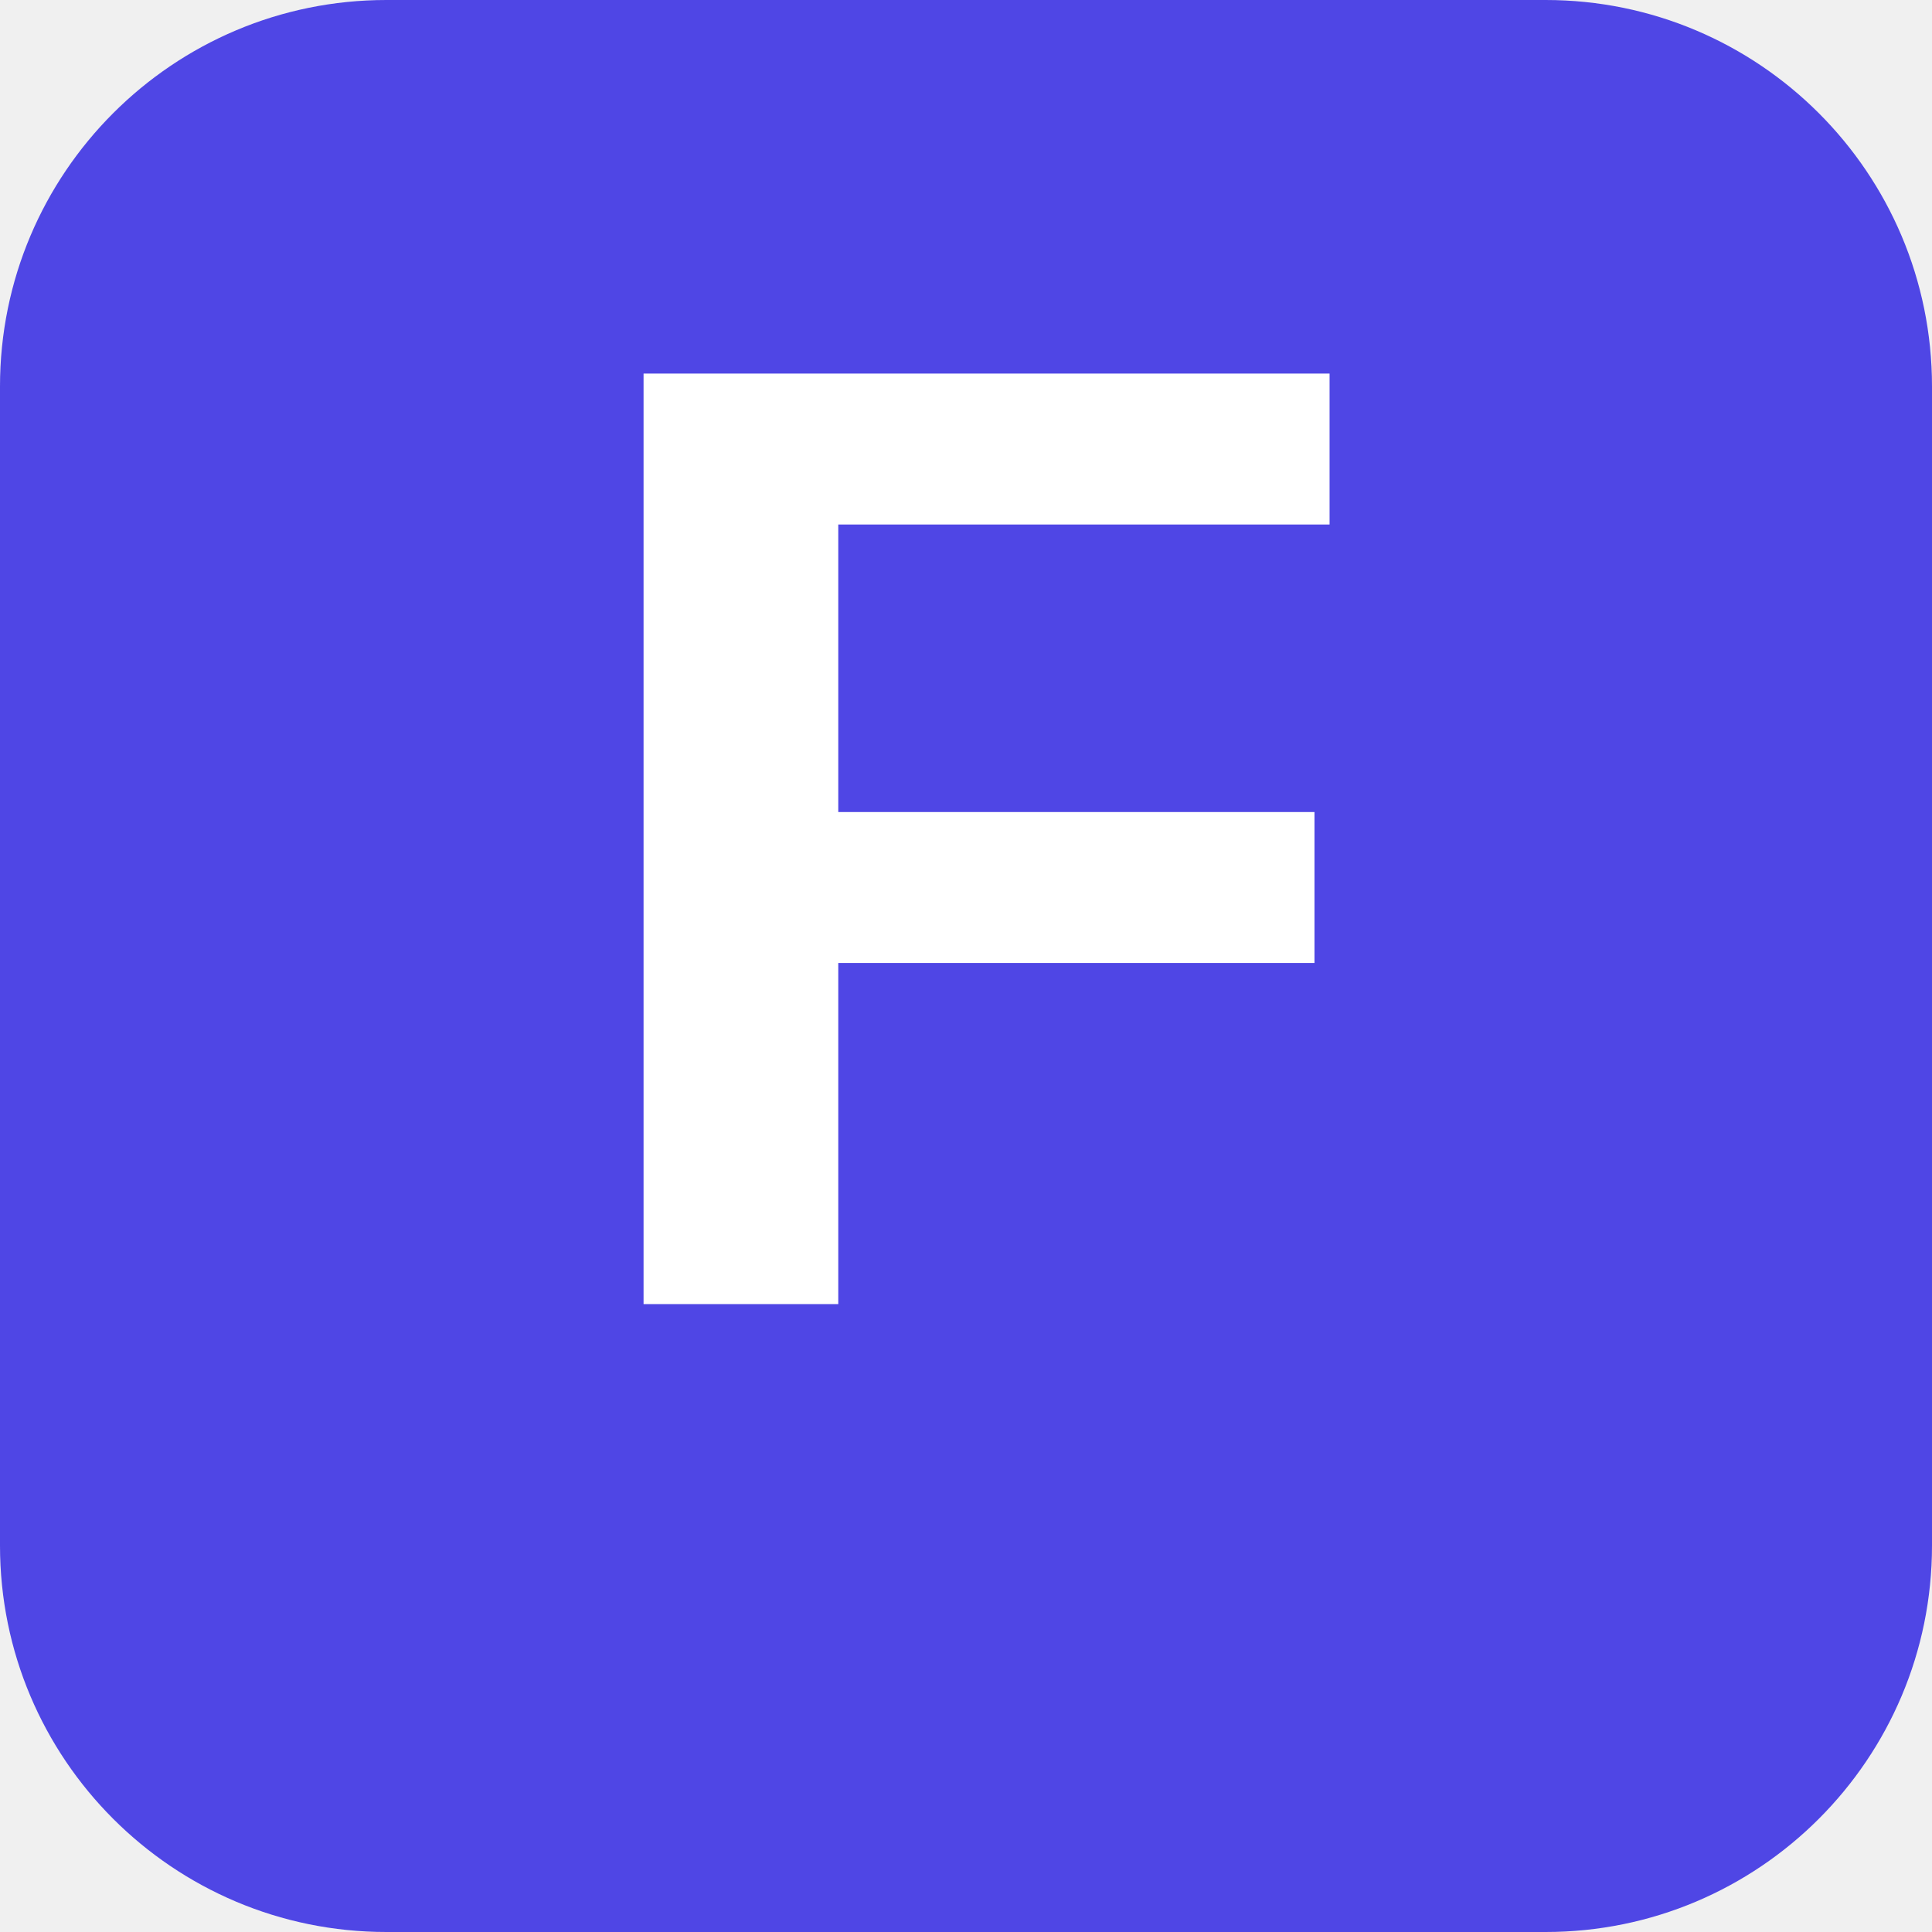
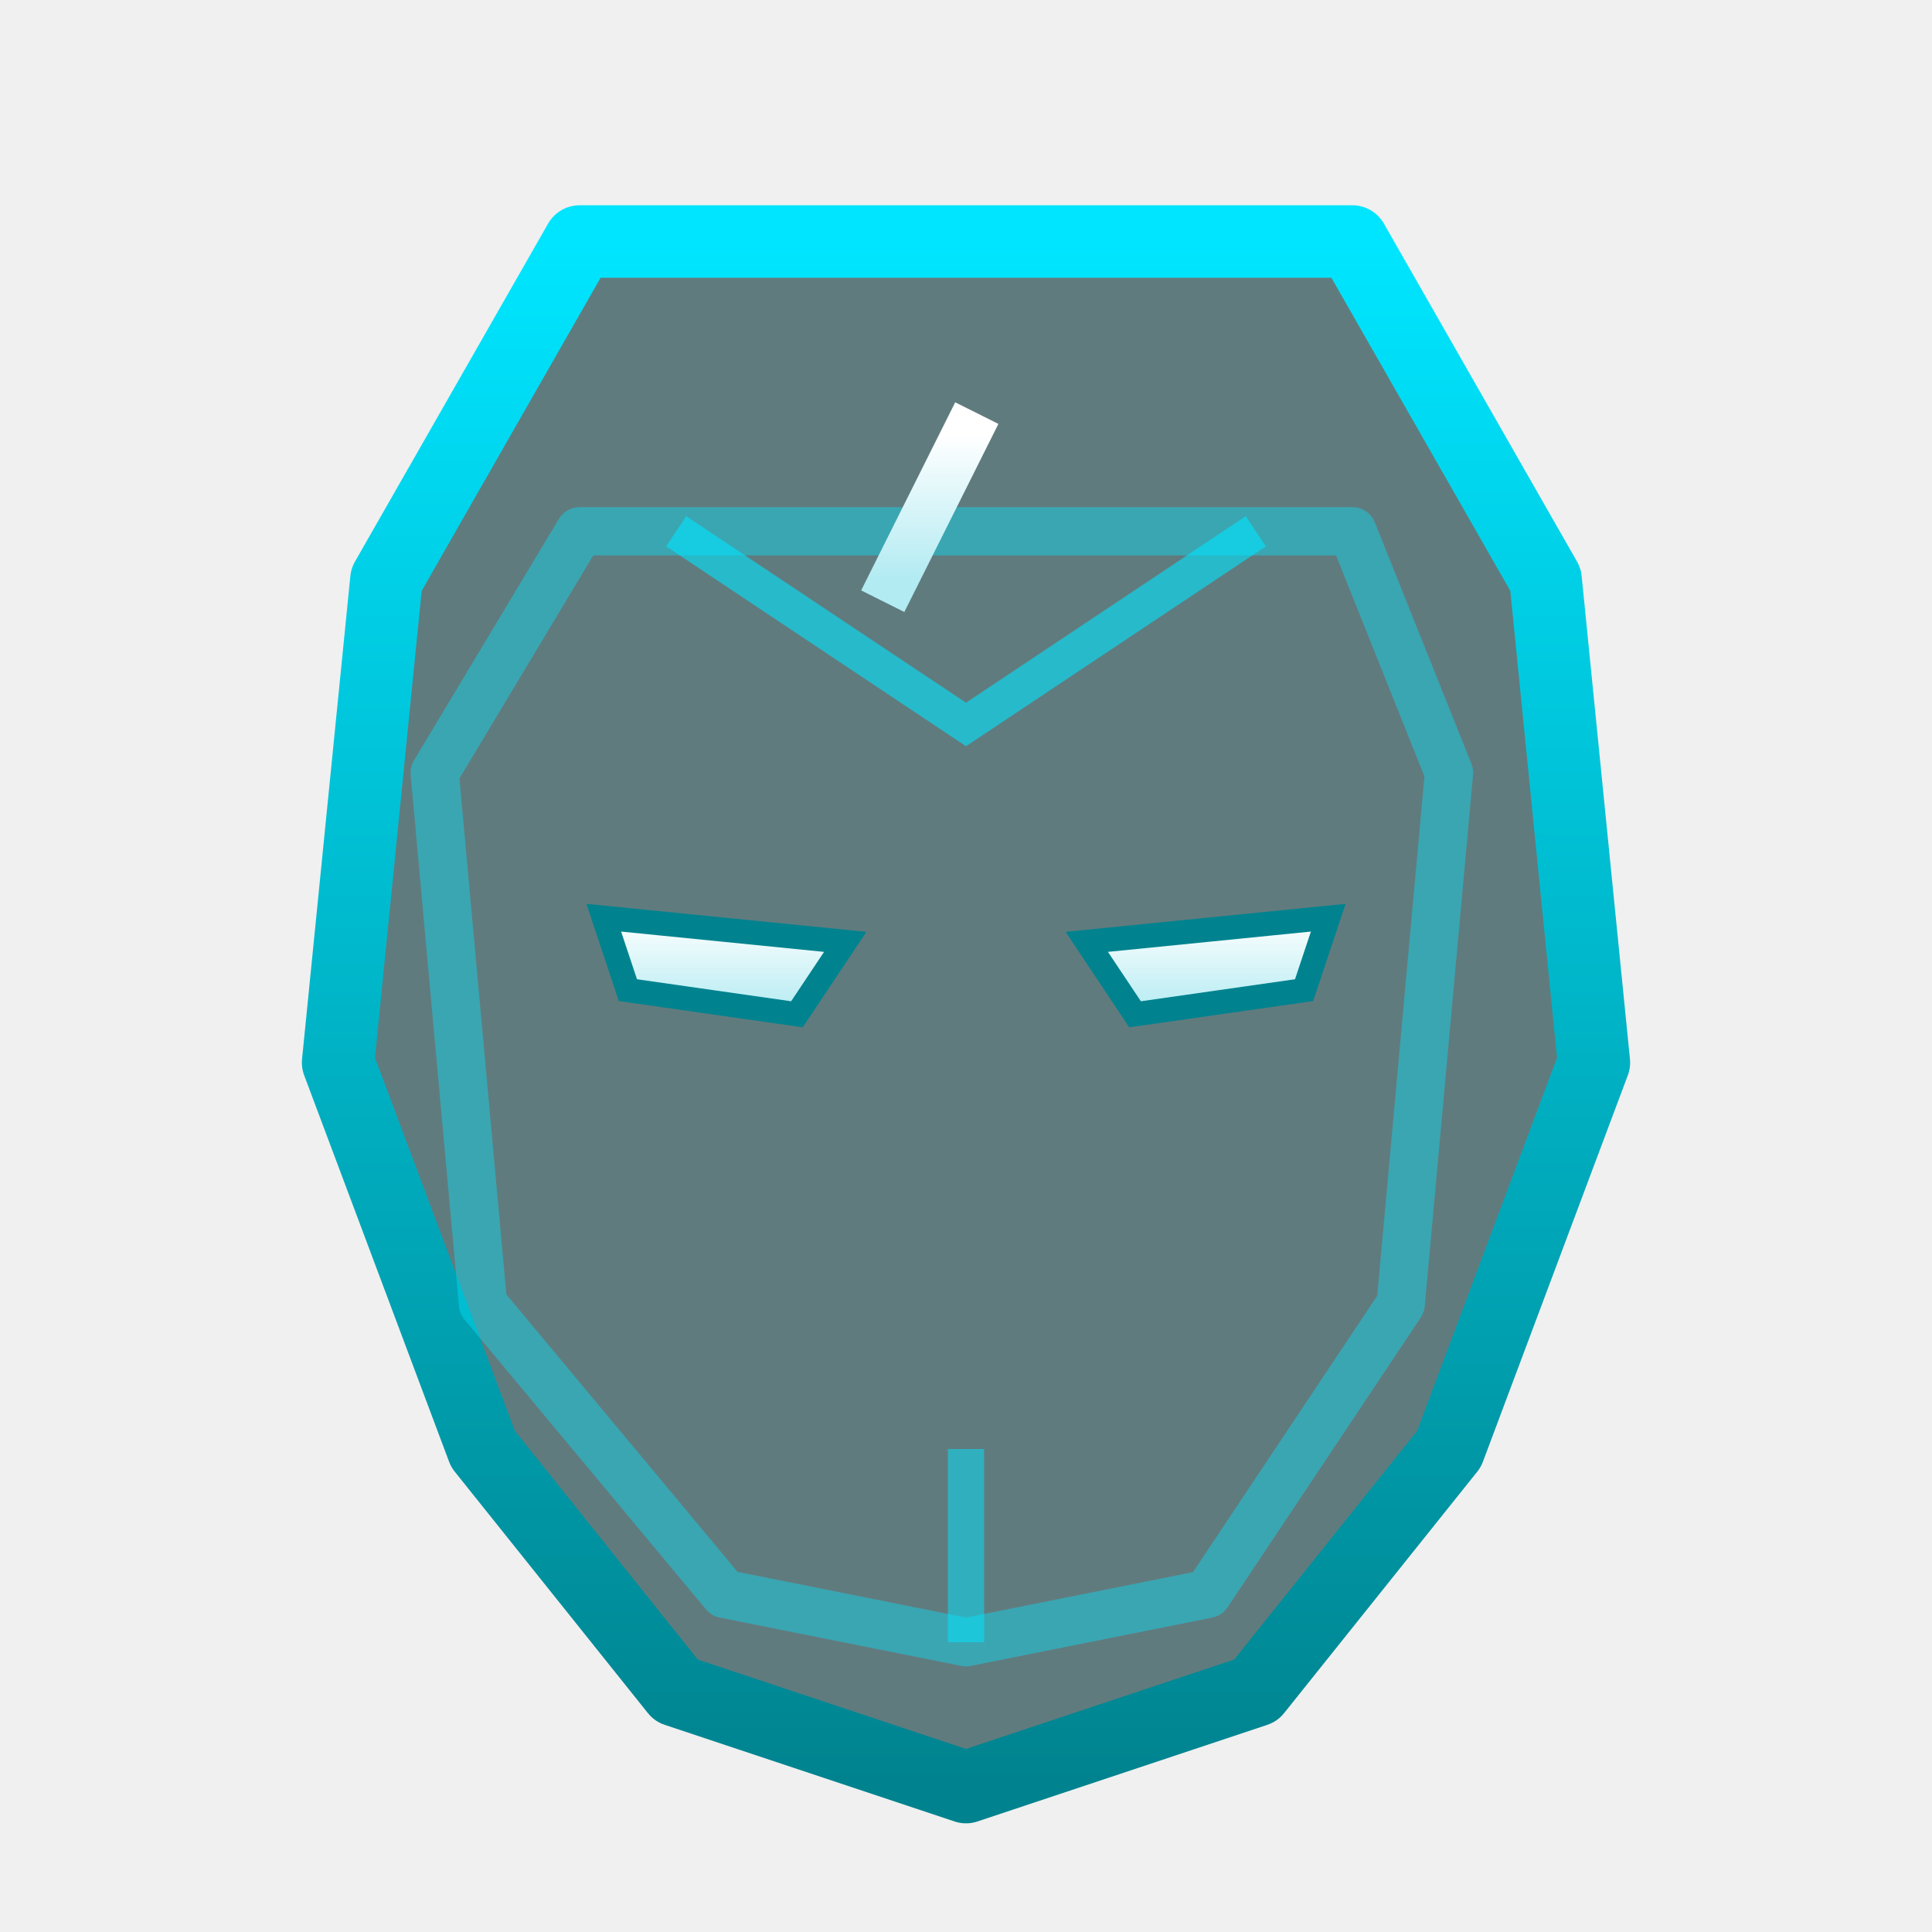
- <svg xmlns="http://www.w3.org/2000/svg" width="40" height="40" viewBox="0 0 40 40" fill="none">
-   <rect width="40" height="40" rx="8" fill="#4F46E5" />
-   <text x="20" y="27" text-anchor="middle" font-family="Arial,sans-serif" font-size="28" font-weight="bold" fill="white">F</text>
+ <svg xmlns="http://www.w3.org/2000/svg" viewBox="0 0 40 40" width="100%" height="100%">
+   <defs>
+     <linearGradient id="ideaCyan" x1="0%" y1="0%" x2="0%" y2="100%">
+       <stop offset="0%" stop-color="#00E5FF" />
+       <stop offset="100%" stop-color="#00838F" />
+     </linearGradient>
+     <linearGradient id="coreWhite" x1="0%" y1="0%" x2="0%" y2="100%">
+       <stop offset="0%" stop-color="#FFFFFF" />
+       <stop offset="100%" stop-color="#B2EBF2" />
+     </linearGradient>
+   </defs>
+   <g>
+     <path d="M 12 5              L 28 5              L 32 12              L 33 22              L 30 30              L 26 35              L 20 37              L 14 35              L 10 30              L 7 22              L 8 12 Z" fill="#002D32" fill-opacity="0.6" stroke="url(#ideaCyan)" stroke-width="1.5" stroke-linejoin="round" />
+     <path d="M 12 11 L 28 11 L 30 16 L 29 27 L 25 33 L 20 34 L 15 33 L 10 27 L 9 16 Z" fill="none" stroke="#00E5FF" stroke-width="1" stroke-linejoin="round" opacity="0.4" />
+     <path d="M 14 11 L 20 15 L 26 11" fill="none" stroke="#00E5FF" stroke-width="0.75" opacity="0.6" />
+     <polygon points="12.5,19 17.5,19.5 16.5,21 13,20.5" fill="url(#coreWhite)" stroke="#00838F" stroke-width="0.5" />
+     <polygon points="27.5,19 22.5,19.5 23.5,21 27,20.5" fill="url(#coreWhite)" stroke="#00838F" stroke-width="0.5" />
+     <g>
+       <line x1="16" y1="7.5" x2="24" y2="7.5" stroke="url(#coreWhite)" stroke-width="1.2" stroke-linecap="square" />
+       <line x1="17.5" y1="9" x2="22.5" y2="9" stroke="url(#coreWhite)" stroke-width="0.8" stroke-linecap="square" />
+       <path d="M 20 9 L 18.5 12" fill="none" stroke="url(#coreWhite)" stroke-width="1" stroke-linecap="square" />
+       <line x1="21.5" y1="9" x2="21.5" y2="12" stroke="url(#coreWhite)" stroke-width="1" stroke-linecap="square" />
+       <line x1="16" y1="12" x2="24" y2="12" stroke="url(#coreWhite)" stroke-width="1.2" stroke-linecap="square" />
+     </g>
+     <line x1="20" y1="30" x2="20" y2="34" stroke="#00E5FF" stroke-width="0.75" opacity="0.5" />
+   </g>
</svg>
